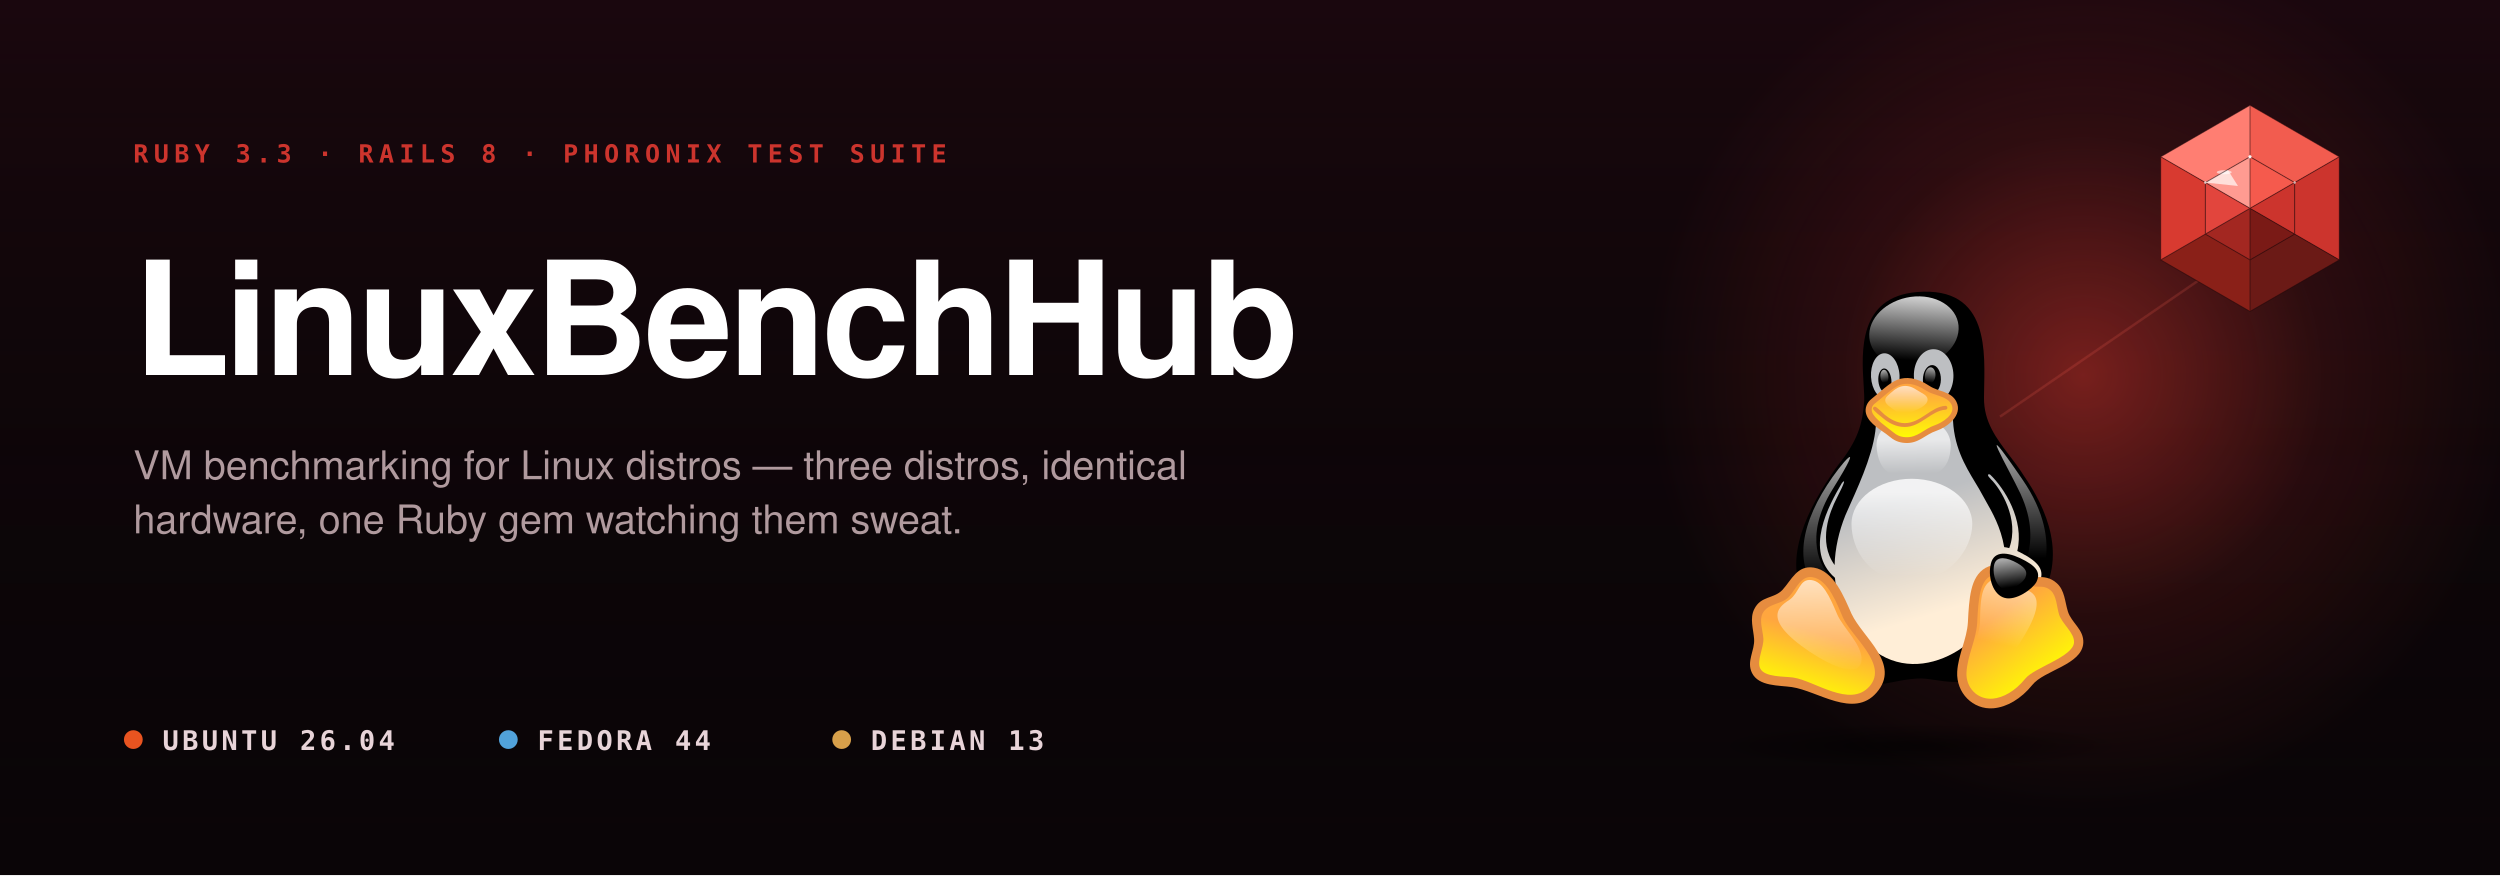
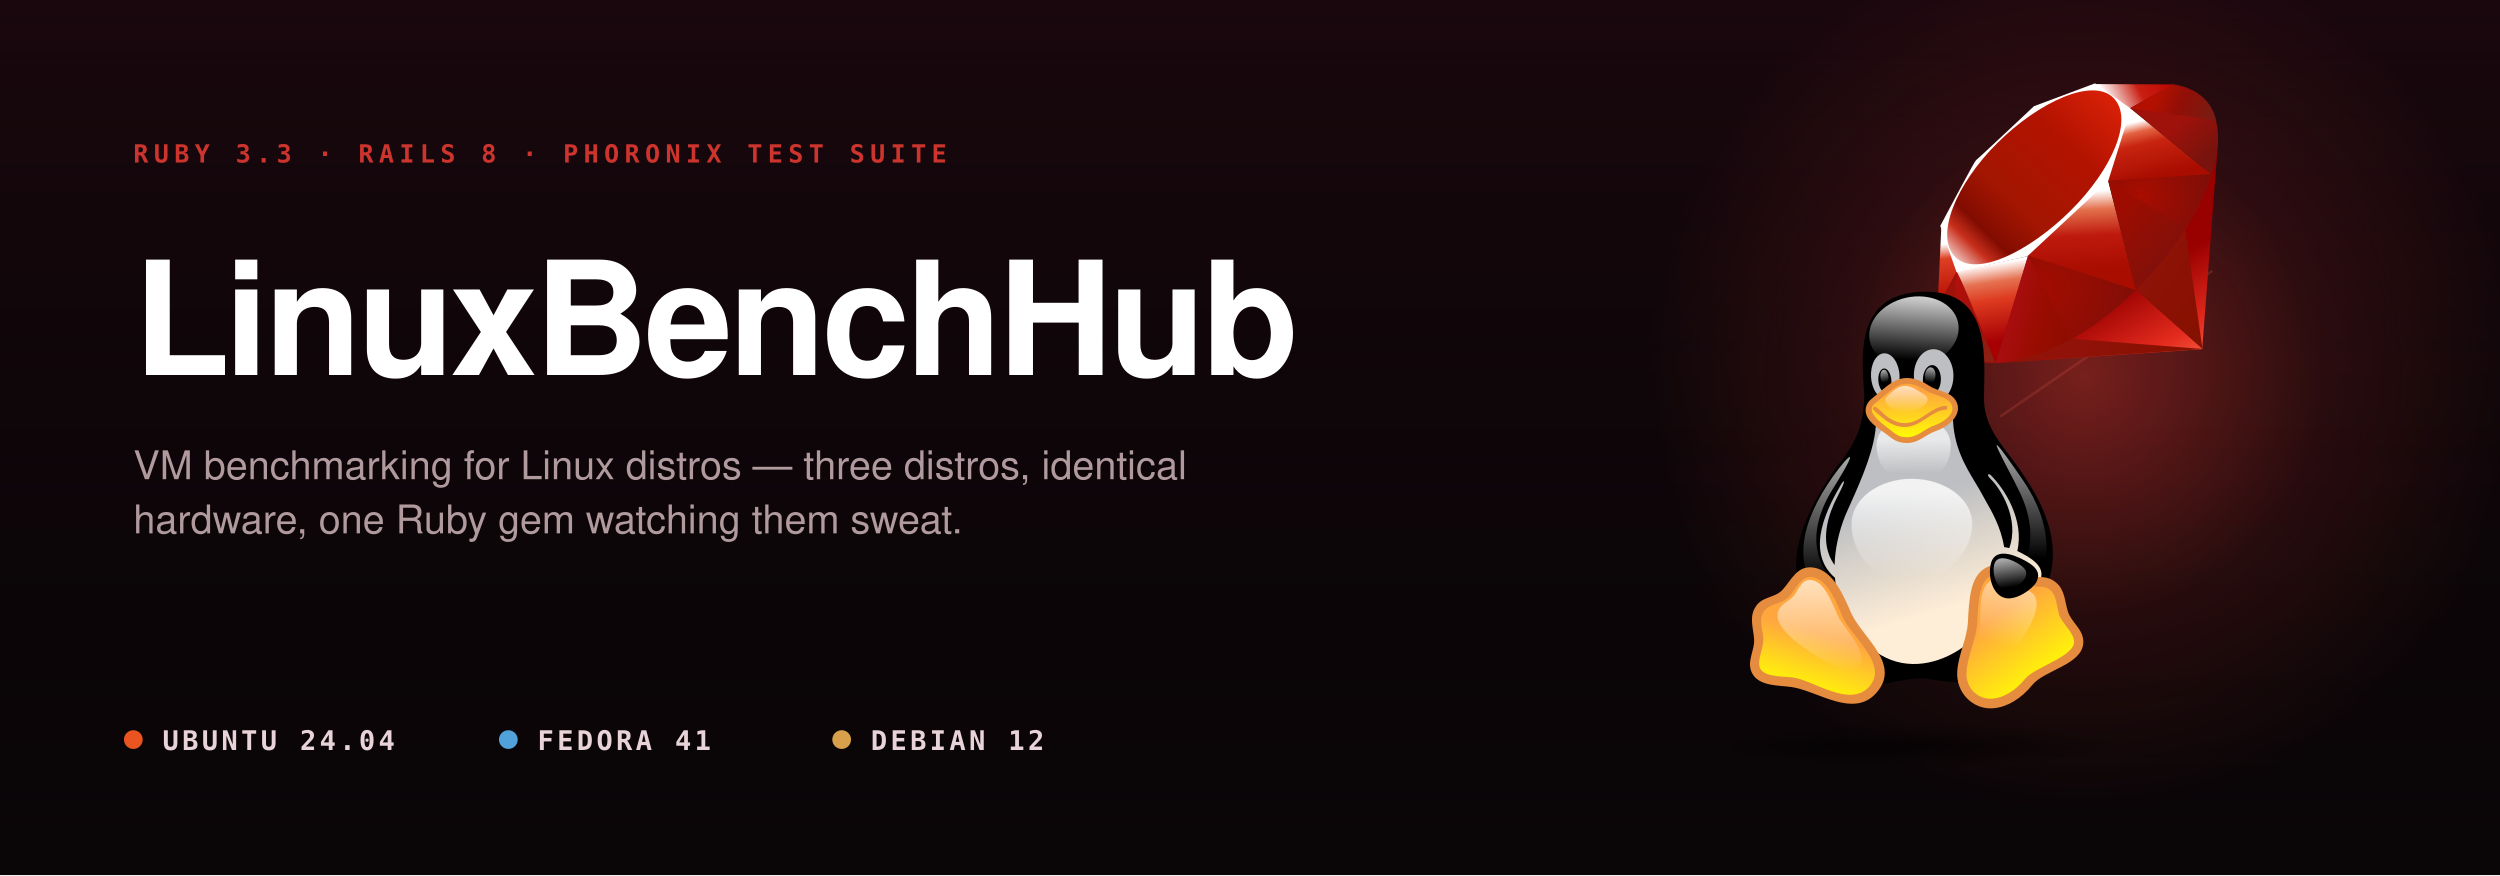
<svg xmlns="http://www.w3.org/2000/svg" width="1200" height="420" viewBox="0 0 1200 420">
  <defs>
    <radialGradient id="gem-glow" cx="50%" cy="50%" r="50%">
      <stop offset="0%" stop-color="#cc342d" stop-opacity="0.55" />
      <stop offset="55%" stop-color="#cc342d" stop-opacity="0.14" />
      <stop offset="100%" stop-color="#cc342d" stop-opacity="0" />
    </radialGradient>
    <linearGradient id="bg-warm" x1="50%" y1="0%" x2="50%" y2="100%">
      <stop offset="0%" stop-color="#1f0810" stop-opacity="0.75" />
      <stop offset="100%" stop-color="#0a0507" stop-opacity="0" />
    </linearGradient>
    <radialGradient id="tux-ground" cx="50%" cy="50%" r="50%">
      <stop offset="0%" stop-color="#000000" stop-opacity="0.55" />
      <stop offset="100%" stop-color="#000000" stop-opacity="0" />
    </radialGradient>
    <linearGradient id="scan-line" x1="0%" y1="0%" x2="100%" y2="100%">
      <stop offset="0%" stop-color="#cc342d" stop-opacity="0" />
      <stop offset="50%" stop-color="#f25c4f" stop-opacity="0.35" />
      <stop offset="100%" stop-color="#cc342d" stop-opacity="0" />
    </linearGradient>
    <linearGradient id="paint0_linear_87_7435" x1="16.058" y1="6.306" x2="15.836" y2="9.306" gradientUnits="userSpaceOnUse">
      <stop stop-color="white" stop-opacity="0.8" />
      <stop offset="1" stop-color="white" stop-opacity="0" />
    </linearGradient>
    <linearGradient id="paint1_linear_87_7435" x1="12.897" y1="22.672" x2="11.251" y2="17.272" gradientUnits="userSpaceOnUse">
      <stop stop-color="#FFEED7" />
      <stop offset="1" stop-color="#BDBFC2" />
    </linearGradient>
    <linearGradient id="paint2_linear_87_7435" x1="12.897" y1="22.672" x2="11.251" y2="17.272" gradientUnits="userSpaceOnUse">
      <stop stop-color="#FFEED7" />
      <stop offset="1" stop-color="#BDBFC2" />
    </linearGradient>
    <linearGradient id="paint3_linear_87_7435" x1="16.668" y1="9.655" x2="16.575" y2="10.354" gradientUnits="userSpaceOnUse">
      <stop stop-color="white" stop-opacity="0.65" />
      <stop offset="1" stop-color="white" stop-opacity="0" />
    </linearGradient>
    <linearGradient id="paint4_linear_87_7435" x1="14.434" y1="9.783" x2="14.534" y2="10.348" gradientUnits="userSpaceOnUse">
      <stop stop-color="white" stop-opacity="0.65" />
      <stop offset="1" stop-color="white" stop-opacity="0" />
    </linearGradient>
    <linearGradient id="paint5_linear_87_7435" x1="15.761" y1="15.631" x2="15.778" y2="19.627" gradientUnits="userSpaceOnUse">
      <stop stop-color="white" stop-opacity="0.8" />
      <stop offset="1" stop-color="white" stop-opacity="0" />
    </linearGradient>
    <linearGradient id="paint6_linear_87_7435" x1="15.85" y1="13.125" x2="15.869" y2="14.714" gradientUnits="userSpaceOnUse">
      <stop stop-color="white" stop-opacity="0.65" />
      <stop offset="1" stop-color="white" stop-opacity="0" />
    </linearGradient>
    <linearGradient id="paint7_linear_87_7435" x1="11.72" y1="14.105" x2="11.72" y2="19.937" gradientUnits="userSpaceOnUse">
      <stop stop-color="white" stop-opacity="0.65" />
      <stop offset="1" stop-color="white" stop-opacity="0" />
    </linearGradient>
    <linearGradient id="paint8_linear_87_7435" x1="21.033" y1="13.536" x2="21.031" y2="18.805" gradientUnits="userSpaceOnUse">
      <stop stop-color="white" stop-opacity="0.65" />
      <stop offset="1" stop-color="white" stop-opacity="0" />
    </linearGradient>
    <linearGradient id="paint9_linear_87_7435" x1="11.429" y1="22.437" x2="10.535" y2="25.421" gradientUnits="userSpaceOnUse">
      <stop stop-color="#FFA63F" />
      <stop offset="1" stop-color="#FFFF00" />
    </linearGradient>
    <linearGradient id="paint10_linear_87_7435" x1="19.882" y1="21.53" x2="22.266" y2="24.78" gradientUnits="userSpaceOnUse">
      <stop stop-color="#FFA63F" />
      <stop offset="1" stop-color="#FFFF00" />
    </linearGradient>
    <linearGradient id="paint11_linear_87_7435" x1="20.52" y1="18.933" x2="19.686" y2="22.86" gradientUnits="userSpaceOnUse">
      <stop stop-color="white" stop-opacity="0.65" />
      <stop offset="1" stop-color="white" stop-opacity="0" />
    </linearGradient>
    <linearGradient id="paint12_linear_87_7435" x1="11.246" y1="19.904" x2="11.412" y2="24.324" gradientUnits="userSpaceOnUse">
      <stop stop-color="white" stop-opacity="0.65" />
      <stop offset="1" stop-color="white" stop-opacity="0" />
    </linearGradient>
    <linearGradient id="paint13_linear_87_7435" x1="20.375" y1="18.862" x2="20.569" y2="20.182" gradientUnits="userSpaceOnUse">
      <stop stop-color="white" stop-opacity="0.65" />
      <stop offset="1" stop-color="white" stop-opacity="0" />
    </linearGradient>
    <linearGradient id="paint14_linear_87_7435" x1="15.764" y1="10.784" x2="15.78" y2="13.11" gradientUnits="userSpaceOnUse">
      <stop stop-color="#FFA63F" />
      <stop offset="1" stop-color="#FFFF00" />
    </linearGradient>
    <linearGradient id="paint15_linear_87_7435" x1="15.511" y1="10.564" x2="15.506" y2="11.794" gradientUnits="userSpaceOnUse">
      <stop stop-color="white" stop-opacity="0.65" />
      <stop offset="1" stop-color="white" stop-opacity="0" />
+     </linearGradient>
+     <linearGradient id="ruby_lg1" gradientUnits="userSpaceOnUse" x1="174.074" y1="215.549" x2="132.276" y2="141.753">
+       <stop offset="0" stop-color="#FB7655" />
+       <stop offset="0.41" stop-color="#E42B1E" />
+       <stop offset="0.99" stop-color="#990000" />
+     </linearGradient>
+     <linearGradient id="ruby_lg2" gradientUnits="userSpaceOnUse" x1="194.895" y1="153.558" x2="141.028" y2="117.409">
+       <stop offset="0" stop-color="#871101" />
+       <stop offset="1" stop-color="#911209" />
+     </linearGradient>
+     <linearGradient id="ruby_lg3" gradientUnits="userSpaceOnUse" x1="151.795" y1="217.785" x2="97.93" y2="181.638">
+       <stop offset="0" stop-color="#871101" />
+       <stop offset="1" stop-color="#911209" />
+     </linearGradient>
+     <linearGradient id="ruby_lg4" gradientUnits="userSpaceOnUse" x1="38.696" y1="127.391" x2="47.047" y2="181.661">
+       <stop offset="0" stop-color="#FFFFFF" />
+       <stop offset="0.23" stop-color="#E57252" />
+       <stop offset="0.46" stop-color="#DE3B20" />
+       <stop offset="1" stop-color="#A60003" />
+     </linearGradient>
+     <linearGradient id="ruby_lg5" gradientUnits="userSpaceOnUse" x1="96.133" y1="76.715" x2="99.21" y2="132.102">
+       <stop offset="0" stop-color="#FFFFFF" />
+       <stop offset="0.23" stop-color="#E4714E" />
+       <stop offset="0.56" stop-color="#BE1A0D" />
+       <stop offset="1" stop-color="#A80D00" />
+     </linearGradient>
+     <linearGradient id="ruby_lg6" gradientUnits="userSpaceOnUse" x1="147.103" y1="25.521" x2="156.314" y2="65.216">
+       <stop offset="0" stop-color="#FFFFFF" />
+       <stop offset="0.18" stop-color="#E46342" />
+       <stop offset="0.4" stop-color="#C82410" />
+       <stop offset="1" stop-color="#A80D00" />
+     </linearGradient>
+     <linearGradient id="ruby_lg7" gradientUnits="userSpaceOnUse" x1="118.976" y1="11.541" x2="158.669" y2="-8.305">
+       <stop offset="0" stop-color="#FFFFFF" />
+       <stop offset="0.54" stop-color="#C81F11" />
+       <stop offset="1" stop-color="#BF0905" />
+     </linearGradient>
+     <linearGradient id="ruby_lg8" gradientUnits="userSpaceOnUse" x1="3.903" y1="113.555" x2="7.17" y2="146.263">
+       <stop offset="0" stop-color="#FFFFFF" />
+       <stop offset="0.31" stop-color="#DE4024" />
+       <stop offset="1" stop-color="#BF190B" />
+     </linearGradient>
+     <linearGradient id="ruby_lg9" gradientUnits="userSpaceOnUse" x1="-18.556" y1="155.105" x2="135.015" y2="-2.809">
+       <stop offset="0" stop-color="#BD0012" />
+       <stop offset="0.07" stop-color="#FFFFFF" />
+       <stop offset="0.17" stop-color="#FFFFFF" />
+       <stop offset="0.27" stop-color="#C82F1C" />
+       <stop offset="0.33" stop-color="#820C01" />
+       <stop offset="0.46" stop-color="#A31601" />
+       <stop offset="0.72" stop-color="#B31301" />
+       <stop offset="1" stop-color="#E82609" />
+     </linearGradient>
+     <linearGradient id="ruby_lg10" gradientUnits="userSpaceOnUse" x1="99.075" y1="171.033" x2="52.818" y2="159.617">
+       <stop offset="0" stop-color="#8C0C01" />
+       <stop offset="0.54" stop-color="#990C00" />
+       <stop offset="1" stop-color="#A80D0E" />
+     </linearGradient>
+     <linearGradient id="ruby_lg11" gradientUnits="userSpaceOnUse" x1="178.526" y1="115.515" x2="137.433" y2="78.684">
+       <stop offset="0" stop-color="#7E110B" />
+       <stop offset="1" stop-color="#9E0C00" />
+     </linearGradient>
+     <linearGradient id="ruby_lg12" gradientUnits="userSpaceOnUse" x1="193.624" y1="47.937" x2="173.154" y2="26.054">
+       <stop offset="0" stop-color="#79130D" />
+       <stop offset="1" stop-color="#9E120B" />
+     </linearGradient>
+     <radialGradient id="ruby_rg1" cx="143.832" cy="79.388" r="50.358" gradientUnits="userSpaceOnUse">
+       <stop offset="0" stop-color="#A80D00" />
+       <stop offset="1" stop-color="#7E0E08" />
+     </radialGradient>
+     <radialGradient id="ruby_rg2" cx="74.092" cy="145.751" r="66.944" gradientUnits="userSpaceOnUse">
+       <stop offset="0" stop-color="#A30C00" />
+       <stop offset="1" stop-color="#800E08" />
+     </radialGradient>
+     <linearGradient id="ruby_lg13" gradientUnits="userSpaceOnUse" x1="26.67" y1="197.336" x2="9.989" y2="140.742">
+       <stop offset="0" stop-color="#8B2114" />
+       <stop offset="0.43" stop-color="#9E100A" />
+       <stop offset="1" stop-color="#B3100C" />
+     </linearGradient>
+     <linearGradient id="ruby_lg14" gradientUnits="userSpaceOnUse" x1="154.641" y1="9.798" x2="192.039" y2="26.306">
+       <stop offset="0" stop-color="#B31000" />
+       <stop offset="0.44" stop-color="#910F08" />
+       <stop offset="1" stop-color="#791C12" />
    </linearGradient>
  </defs>
  <rect width="1200" height="420" fill="#0a0507" />
  <rect width="1200" height="420" fill="url(#bg-warm)" />
  <g font-family="Helvetica Neue, Helvetica, Arial, sans-serif">
    <text x="64" y="78" font-family="ui-monospace, SF Mono, Menlo, Consolas, monospace" font-size="12" letter-spacing="2.6" fill="#cc342d" font-weight="700">RUBY 3.3 · RAILS 8 · PHORONIX TEST SUITE</text>
    <text x="64" y="180" font-size="76" font-weight="800" fill="#ffffff" letter-spacing="-0.024em">LinuxBenchHub</text>
    <text x="64" y="230" font-size="19" fill="#b09a9e">VM benchmarking for Linux distros — three distros, identical</text>
    <text x="64" y="256" font-size="19" fill="#b09a9e">hardware, one Ruby gem watching them sweat.</text>
    <g transform="translate(64, 360)" font-family="ui-monospace, SF Mono, Menlo, Consolas, monospace">
      <g>
        <circle cx="0" cy="-5" r="4.5" fill="#e95420" />
-         <text x="14" y="0" font-size="13" letter-spacing="1.6" fill="#e8d4d8" font-weight="600">UBUNTU 26.04</text>
+         <text x="14" y="0" font-size="13" letter-spacing="1.6" fill="#e8d4d8" font-weight="600">UBUNTU 24.04</text>
      </g>
      <g transform="translate(180, 0)">
        <circle cx="0" cy="-5" r="4.5" fill="#51a2da" />
-         <text x="14" y="0" font-size="13" letter-spacing="1.6" fill="#e8d4d8" font-weight="600">FEDORA 44</text>
+         <text x="14" y="0" font-size="13" letter-spacing="1.6" fill="#e8d4d8" font-weight="600">FEDORA 41</text>
      </g>
      <g transform="translate(340, 0)">
        <circle cx="0" cy="-5" r="4.5" fill="#d8a04a" />
-         <text x="14" y="0" font-size="13" letter-spacing="1.6" fill="#e8d4d8" font-weight="600">DEBIAN 13</text>
+         <text x="14" y="0" font-size="13" letter-spacing="1.6" fill="#e8d4d8" font-weight="600">DEBIAN 12</text>
      </g>
    </g>
  </g>
  <circle cx="1000" cy="180" r="210" fill="url(#gem-glow)" />
  <line x1="1062" y1="130" x2="960" y2="200" stroke="url(#scan-line)" stroke-width="1.2" opacity="0.55" />
-   <g transform="translate(1080, 100) scale(0.55)">
-     <polygon points="-77.94,-45 0,-90 0,-45 -38.97,-22.5" fill="#ff7e72" />
-     <polygon points="0,-90 77.94,-45 38.97,-22.5 0,-45" fill="#f25c4f" />
-     <polygon points="77.94,-45 77.94,45 38.97,22.5 38.97,-22.5" fill="#cc342d" />
-     <polygon points="77.94,45 0,90 0,45 38.97,22.5" fill="#6b1a16" />
-     <polygon points="0,90 -77.94,45 -38.97,22.5 0,45" fill="#8a2018" />
-     <polygon points="-77.94,45 -77.94,-45 -38.97,-22.5 -38.97,22.5" fill="#d83a30" />
-     <polygon points="-38.97,-22.5 0,-45 0,0" fill="#ff9b91" />
-     <polygon points="0,-45 38.97,-22.5 0,0" fill="#f55a4d" />
-     <polygon points="38.97,-22.5 38.97,22.5 0,0" fill="#cc342d" />
-     <polygon points="38.97,22.5 0,45 0,0" fill="#7a1a16" />
-     <polygon points="0,45 -38.97,22.5 0,0" fill="#a32721" />
-     <polygon points="-38.97,22.5 -38.97,-22.5 0,0" fill="#e2453d" />
-     <polygon points="-38.97,-22.5 -19.5,-33.75 -10.5,-19.5" fill="#fff5f3" opacity="0.75" />
-     <ellipse cx="-22.5" cy="-31.5" rx="6.5" ry="1.8" fill="#ffffff" opacity="0.6" />
-     <g fill="none" stroke="#1a0306" stroke-width="0.9" opacity="0.5">
-       <polygon points="0,-45 38.97,-22.5 38.97,22.5 0,45 -38.97,22.5 -38.97,-22.5" />
-       <polygon points="0,-90 77.94,-45 77.94,45 0,90 -77.94,45 -77.94,-45" />
-       <line x1="0" y1="-45" x2="0" y2="-90" />
-       <line x1="38.97" y1="-22.5" x2="77.94" y2="-45" />
-       <line x1="38.97" y1="22.5" x2="77.94" y2="45" />
-       <line x1="0" y1="45" x2="0" y2="90" />
-       <line x1="-38.97" y1="22.5" x2="-77.94" y2="45" />
-       <line x1="-38.97" y1="-22.5" x2="-77.94" y2="-45" />
-       <line x1="0" y1="0" x2="0" y2="-45" />
-       <line x1="0" y1="0" x2="38.97" y2="-22.5" />
-       <line x1="0" y1="0" x2="38.97" y2="22.5" />
-       <line x1="0" y1="0" x2="0" y2="45" />
-       <line x1="0" y1="0" x2="-38.97" y2="22.5" />
-       <line x1="0" y1="0" x2="-38.97" y2="-22.5" />
-     </g>
-     <circle cx="0" cy="-45" r="1.4" fill="#ffffff" opacity="0.95" />
-     <circle cx="38.97" cy="-22.5" r="1.1" fill="#ffffff" opacity="0.65" />
-     <circle cx="-38.97" cy="-22.5" r="1.1" fill="#ffffff" opacity="0.75" />
+   <g transform="translate(930, 40) scale(0.68)">
+     <polygon style="fill:url(#ruby_lg1);fill-rule:evenodd" clip-rule="evenodd" points="153.5,130.41 40.38,197.58 186.849,187.641 198.13,39.95" />
+     <polygon style="fill:url(#ruby_lg2);fill-rule:evenodd" clip-rule="evenodd" points="187.089,187.54 174.5,100.65 140.209,145.93" />
+     <polygon style="fill:url(#ruby_lg3);fill-rule:evenodd" clip-rule="evenodd" points="187.259,187.54 95.03,180.3 40.87,197.391" />
+     <polygon style="fill:url(#ruby_lg4);fill-rule:evenodd" clip-rule="evenodd" points="41,197.41 64.04,121.93 13.34,132.771" />
+     <polygon style="fill:url(#ruby_lg5);fill-rule:evenodd" clip-rule="evenodd" points="140.2,146.18 119,63.14 58.33,120.01" />
+     <polygon style="fill:url(#ruby_lg6);fill-rule:evenodd" clip-rule="evenodd" points="193.32,64.31 135.97,17.47 120,69.1" />
+     <polygon style="fill:url(#ruby_lg7);fill-rule:evenodd" clip-rule="evenodd" points="166.5,0.77 132.77,19.41 111.49,0.52" />
+     <polygon style="fill:url(#ruby_lg8);fill-rule:evenodd" clip-rule="evenodd" points="0,158.09 14.13,132.32 2.7,101.62" />
+     <path style="fill:#ffffff;fill-rule:evenodd" clip-rule="evenodd" d="m 1.94,100.65 11.5,32.62 49.97,-11.211 57.05,-53.02 L 136.56,17.9 111.209,0 68.109,16.13 C 54.53,28.76 28.18,53.75 27.23,54.22 26.29,54.7 9.83,85.81 1.94,100.65 z" />
+     <path style="fill:url(#ruby_lg9);fill-rule:evenodd" clip-rule="evenodd" d="m 42.32,42.05 c 29.43,-29.18 67.37,-46.42 81.93,-31.73 14.551,14.69 -0.88,50.39 -30.31,79.56 -29.43,29.17 -66.9,47.36 -81.45,32.67 -14.56,-14.68 0.4,-51.33 29.83,-80.5 z" />
+     <path style="fill:url(#ruby_lg10);fill-rule:evenodd" clip-rule="evenodd" d="m 41,197.38 22.86,-75.72 75.92,24.39 C 112.33,171.79 81.8,193.55 41,197.38 z" />
+     <path style="fill:url(#ruby_lg11);fill-rule:evenodd" clip-rule="evenodd" d="m 120.56,68.89 19.49,77.2 C 162.98,121.98 183.56,96.06 193.639,64 l -73.079,4.89 z" />
+     <path style="fill:url(#ruby_lg12);fill-rule:evenodd" clip-rule="evenodd" d="m 193.44,64.39 c 7.8,-23.54 9.6,-57.31 -27.181,-63.58 l -30.18,16.67 57.361,46.91 z" />
+     <path style="fill:#9e1209;fill-rule:evenodd" clip-rule="evenodd" d="m 0,157.75 c 1.08,38.851 29.11,39.43 41.05,39.771 L 13.47,133.11 0,157.75 z" />
+     <path style="fill:url(#ruby_rg1);fill-rule:evenodd" clip-rule="evenodd" d="m 120.669,69.01 c 17.62,10.83 53.131,32.58 53.851,32.98 1.119,0.63 15.31,-23.93 18.53,-37.81 l -72.381,4.83 z" />
+     <path style="fill:url(#ruby_rg2);fill-rule:evenodd" clip-rule="evenodd" d="m 63.83,121.66 30.56,58.96 c 18.07,-9.8 32.22,-21.74 45.18,-34.53 L 63.83,121.66 z" />
+     <path style="fill:url(#ruby_lg13);fill-rule:evenodd" clip-rule="evenodd" d="m 13.35,133.19 -4.33,51.56 c 8.17,11.16 19.41,12.13 31.2,11.26 -8.53,-21.23 -25.57,-63.68 -26.87,-62.82 z" />
+     <path style="fill:url(#ruby_lg14);fill-rule:evenodd" clip-rule="evenodd" d="m 135.9,17.61 60.71,8.52 C 193.37,12.4 183.42,3.54 166.46,0.77 L 135.9,17.61 z" />
  </g>
  <ellipse cx="920" cy="358" rx="98" ry="11" fill="url(#tux-ground)" />
  <g transform="translate(760, 80) scale(10)">
    <path d="M11.306 21.91C11.181 21.723 11.071 21.471 10.982 21.17C9.376 19.358 10.617 16.692 11.845 14.881C11.962 14.687 12.091 14.5 12.23 14.322C13.167 13.158 13.409 12.348 13.481 11.252C13.49 11.048 13.473 10.778 13.453 10.468C13.354 8.884 13.19 6.252 16.016 6.018C19.549 5.727 19.261 8.971 19.235 10.873C19.234 10.952 19.233 11.028 19.232 11.102C19.223 12.249 19.821 13.034 20.445 13.854C20.674 14.153 20.905 14.457 21.112 14.784C21.118 14.794 21.124 14.804 21.13 14.813C22.222 16.388 23.299 18.737 21.799 20.965C21.589 21.726 21.27 22.424 20.843 22.992C19.314 25.005 17.954 24.801 16.892 24.641C16.572 24.593 16.279 24.549 16.016 24.571C15.58 24.598 15.23 24.668 14.928 24.729C13.761 24.965 13.305 25.057 11.306 21.91Z" fill="#000000" />
    <path d="M18.014 7.795C17.981 8.727 16.992 9.537 15.806 9.612C14.621 9.687 13.691 8.979 13.723 8.046C13.756 7.114 14.745 6.304 15.931 6.229C17.116 6.161 18.047 6.862 18.014 7.795Z" fill="url(#paint0_linear_87_7435)" />
    <path fill-rule="evenodd" clip-rule="evenodd" d="M15.866 10.061C15.875 10.568 16.107 11 16.433 11.195C15.37 11.1 14.051 11.489 14.051 12.225C14.035 13.47 13.342 15.02 12.843 16.135C12.745 16.354 12.654 16.557 12.577 16.737C12.269 17.502 12.083 18.32 12.061 19.122C11.243 17.995 11.838 16.548 12.158 15.921C12.585 15.095 12.576 14.992 12.411 15.185C11.776 16.265 10.58 18.433 12.078 19.736C12.125 20.318 12.267 20.881 12.518 21.399C14.523 25.442 18.276 23.782 19.514 21.685C19.679 21.387 19.812 21.099 19.918 20.82C19.98 20.859 20.046 20.89 20.117 20.909C20.739 21.093 21.669 20.392 21.892 19.957C22.16 19.378 21.885 18.983 20.968 18.514C20.922 18.491 20.875 18.469 20.83 18.448C21.181 16.968 20.212 15.428 19.52 14.774C19.391 14.742 19.373 14.816 19.573 15.015C20.009 15.433 20.957 16.923 20.444 18.309C20.36 18.286 20.278 18.27 20.201 18.262C20.043 17.316 19.623 16.58 19.329 16.066C19.263 15.949 19.203 15.844 19.154 15.751C19.055 15.562 18.937 15.366 18.811 15.159C18.328 14.359 17.739 13.384 17.739 11.939C17.665 11.621 17.365 11.409 16.966 11.292C17.429 11.199 17.777 10.657 17.765 10.007C17.752 9.305 17.313 8.747 16.789 8.761C16.265 8.775 15.846 9.36 15.866 10.061ZM16.298 10.217C16.291 10.605 16.475 10.918 16.717 10.918C16.953 10.918 17.156 10.605 17.163 10.224C17.169 9.836 16.986 9.523 16.743 9.523C16.501 9.523 16.305 9.836 16.298 10.217Z" fill="url(#paint1_linear_87_7435)" />
    <path fill-rule="evenodd" clip-rule="evenodd" d="M14.556 11.15C14.935 11.129 15.211 10.619 15.178 10.013C15.145 9.408 14.811 8.938 14.431 8.958C14.051 8.979 13.776 9.489 13.809 10.095C13.842 10.701 14.176 11.17 14.556 11.15ZM14.785 10.224C14.818 10.544 14.7 10.816 14.529 10.844C14.359 10.864 14.195 10.626 14.163 10.306C14.13 9.986 14.248 9.714 14.418 9.687C14.588 9.666 14.752 9.904 14.785 10.224Z" fill="url(#paint2_linear_87_7435)" />
    <path d="M16.396 10C16.376 10.217 16.475 10.394 16.612 10.408C16.75 10.422 16.881 10.251 16.9 10.04C16.92 9.823 16.822 9.646 16.684 9.632C16.547 9.618 16.416 9.789 16.396 10Z" fill="url(#paint3_linear_87_7435)" />
    <path d="M14.641 10.054C14.661 10.231 14.589 10.388 14.484 10.401C14.379 10.415 14.281 10.279 14.261 10.095C14.241 9.918 14.313 9.762 14.418 9.748C14.523 9.734 14.621 9.877 14.641 10.054Z" fill="url(#paint4_linear_87_7435)" />
    <path d="M18.669 17.152C18.669 18.35 17.562 19.902 15.662 19.889C13.704 19.902 12.872 18.35 12.872 17.152C12.872 15.955 14.169 14.981 15.767 14.981C17.372 14.988 18.669 15.955 18.669 17.152Z" fill="url(#paint5_linear_87_7435)" />
    <path d="M17.635 13.389C17.615 14.628 16.835 14.921 15.853 14.921C14.87 14.921 14.156 14.737 14.071 13.389C14.071 12.545 14.87 12.055 15.853 12.055C16.835 12.048 17.635 12.539 17.635 13.389Z" fill="url(#paint6_linear_87_7435)" />
    <path d="M11.694 15.295C12.336 14.281 13.691 12.722 11.949 15.512C10.534 17.813 11.425 19.29 11.884 19.698C13.207 20.923 13.154 21.747 12.113 21.1C9.879 19.718 10.344 17.391 11.694 15.295Z" fill="url(#paint7_linear_87_7435)" />
    <path d="M20.988 15.71C20.431 14.519 18.663 11.497 21.073 15.009C23.268 18.187 21.728 20.399 21.453 20.617C21.178 20.835 20.255 21.277 20.523 20.508C20.798 19.739 22.161 18.283 20.988 15.71Z" fill="url(#paint8_linear_87_7435)" />
    <path d="M11.209 25.102C9.742 24.292 7.613 25.259 8.386 23.067C8.543 22.57 8.156 21.822 8.405 21.338C8.7 20.746 9.336 20.876 9.715 20.481C10.089 20.073 10.325 19.365 11.025 19.474C11.72 19.582 12.185 20.467 12.67 21.556C13.03 22.332 14.301 23.428 14.215 24.299C14.111 25.633 12.65 25.885 11.209 25.102Z" fill="url(#paint9_linear_87_7435)" />
    <path fill-rule="evenodd" clip-rule="evenodd" d="M9.877 20.64C9.52 21.031 8.865 20.937 8.602 21.448C8.433 21.776 8.617 22.28 8.642 22.639C8.673 23.082 8.305 23.711 8.492 24.09C8.703 24.515 9.653 24.46 10.071 24.521C11.102 24.672 12.806 26.006 13.739 24.941C14.65 23.9 12.898 22.582 12.468 21.657C12.189 21.029 11.771 19.825 10.992 19.703C10.443 19.617 10.193 20.294 9.877 20.64ZM11.058 19.245C12.028 19.397 12.513 20.654 12.871 21.457C13.414 22.623 15.275 23.875 14.069 25.253C12.973 26.504 11.244 25.16 10.009 24.98C9.392 24.89 8.419 24.955 8.096 24.302C7.818 23.74 8.236 23.232 8.197 22.672C8.164 22.195 7.976 21.683 8.208 21.231C8.525 20.595 9.139 20.748 9.555 20.319C9.998 19.833 10.263 19.121 11.058 19.245Z" fill="#E68C3F" />
    <path d="M21.381 24.728C22.456 23.373 24.846 23.652 23.235 21.794C22.895 21.393 22.999 20.535 22.58 20.168C22.089 19.719 21.545 20.086 21.047 19.855C20.549 19.603 20.026 19.12 19.416 19.46C18.807 19.807 18.742 20.706 18.683 21.89C18.63 22.741 17.884 24.163 18.283 24.946C18.86 26.157 20.36 25.994 21.381 24.728Z" fill="url(#paint10_linear_87_7435)" />
    <path fill-rule="evenodd" clip-rule="evenodd" d="M21.81 19.698C22.085 19.691 22.415 19.71 22.725 19.992C23.11 20.332 23.114 20.887 23.259 21.351C23.431 21.901 24.034 22.215 23.998 22.86C23.939 23.914 22.114 24.168 21.552 24.876C21.012 25.545 20.33 25.943 19.682 25.997C18.7 26.078 17.889 25.252 17.946 24.244C17.993 23.428 18.409 22.686 18.459 21.876C18.488 21.29 18.52 20.746 18.626 20.305C18.733 19.859 18.926 19.475 19.308 19.257C20.145 18.789 20.954 19.721 21.81 19.698ZM19.522 19.664C19.295 19.793 19.151 20.032 19.059 20.417C18.965 20.807 18.934 21.307 18.904 21.905C18.854 22.716 18.438 23.457 18.391 24.271C18.35 24.997 18.907 25.596 19.647 25.535C20.148 25.493 20.727 25.176 21.209 24.58C21.64 24.037 23.514 23.534 23.553 22.833C23.578 22.375 22.977 21.946 22.835 21.494C22.724 21.141 22.719 20.593 22.436 20.345C22.255 20.18 22.064 20.155 21.821 20.161C21.116 20.18 20.176 19.299 19.522 19.664Z" fill="#E68C3F" />
    <path d="M20.916 22.917C22.579 20.365 21.341 20.386 20.922 20.188C20.503 19.984 20.064 19.582 19.573 19.862C19.081 20.147 19.055 20.882 19.042 21.849C19.023 22.543 18.466 23.707 18.8 24.353C19.206 25.109 20.189 24.013 20.916 22.917Z" fill="url(#paint11_linear_87_7435)" />
    <path d="M10.868 23.285C8.379 21.61 9.545 21.039 9.918 20.773C10.37 20.433 10.377 19.78 10.934 19.841C11.49 19.902 11.818 20.617 12.191 21.502C12.466 22.134 13.423 22.978 13.351 23.707C13.259 24.564 11.942 23.999 10.868 23.285Z" fill="url(#paint12_linear_87_7435)" />
    <path d="M21.748 19.936C21.552 20.29 20.753 20.848 20.222 20.698C19.678 20.555 19.429 19.759 19.541 19.16C19.639 18.48 20.222 18.446 20.956 18.786C21.735 19.154 21.977 19.467 21.748 19.936Z" fill="#000000" />
    <path d="M21.211 19.739C21.086 19.984 20.562 20.372 20.195 20.27C19.829 20.168 19.645 19.616 19.704 19.201C19.757 18.732 20.15 18.704 20.648 18.936C21.185 19.194 21.355 19.412 21.211 19.739Z" fill="url(#paint13_linear_87_7435)" />
    <path d="M14.437 10.858C14.699 10.606 15.335 9.837 16.54 10.64C16.763 10.79 16.946 10.803 17.372 10.994C18.23 11.361 17.824 12.246 16.907 12.545C16.514 12.675 16.16 13.171 15.453 13.124C14.844 13.09 14.686 12.675 14.313 12.45C13.651 12.062 13.553 11.538 13.913 11.259C14.274 10.98 14.411 10.878 14.437 10.858Z" fill="url(#paint14_linear_87_7435)" />
    <path fill-rule="evenodd" clip-rule="evenodd" d="M13.993 11.37C13.856 11.476 13.813 11.617 13.858 11.773C13.951 12.094 14.622 12.534 14.878 12.75C15.024 12.873 15.191 12.97 15.461 12.985C16.039 13.024 16.36 12.579 16.867 12.413C17.2 12.304 17.904 11.888 17.671 11.412C17.472 11.005 16.801 10.98 16.468 10.756C15.894 10.374 15.476 10.377 15.179 10.484C14.853 10.602 14.289 11.142 13.993 11.37ZM15.091 10.222C15.478 10.082 15.981 10.102 16.613 10.523C17.028 10.802 17.659 10.775 17.909 11.286C18.228 11.937 17.456 12.512 16.947 12.678C16.402 12.857 16.098 13.306 15.445 13.262C15.106 13.243 14.888 13.116 14.71 12.966C14.341 12.656 13.716 12.361 13.574 11.869C13.495 11.597 13.61 11.32 13.833 11.147C14.194 10.868 14.682 10.369 15.091 10.222Z" fill="#E68C3F" />
    <path fill-rule="evenodd" clip-rule="evenodd" d="M17.474 11.567C17.477 11.618 17.439 11.662 17.39 11.665C16.697 11.704 16.21 12.495 15.427 12.495C14.989 12.495 14.642 12.284 14.394 12.08C14.344 12.04 13.903 11.7 13.903 11.613C13.903 11.562 13.943 11.52 13.992 11.52C14.085 11.52 14.363 11.822 14.466 11.907C14.7 12.098 15.046 12.31 15.427 12.31C16.202 12.31 16.678 11.52 17.381 11.48C17.43 11.477 17.472 11.516 17.474 11.567Z" fill="#E68C3F" />
    <path d="M14.844 10.789C14.975 10.667 15.388 10.333 15.931 10.674C16.049 10.742 16.167 10.816 16.338 10.919C16.685 11.13 16.515 11.436 16.095 11.626C15.905 11.708 15.591 11.885 15.355 11.871C15.093 11.844 14.916 11.667 14.746 11.552C14.425 11.334 14.445 11.15 14.595 11.007C14.707 10.898 14.831 10.796 14.844 10.789Z" fill="url(#paint15_linear_87_7435)" />
  </g>
</svg>
